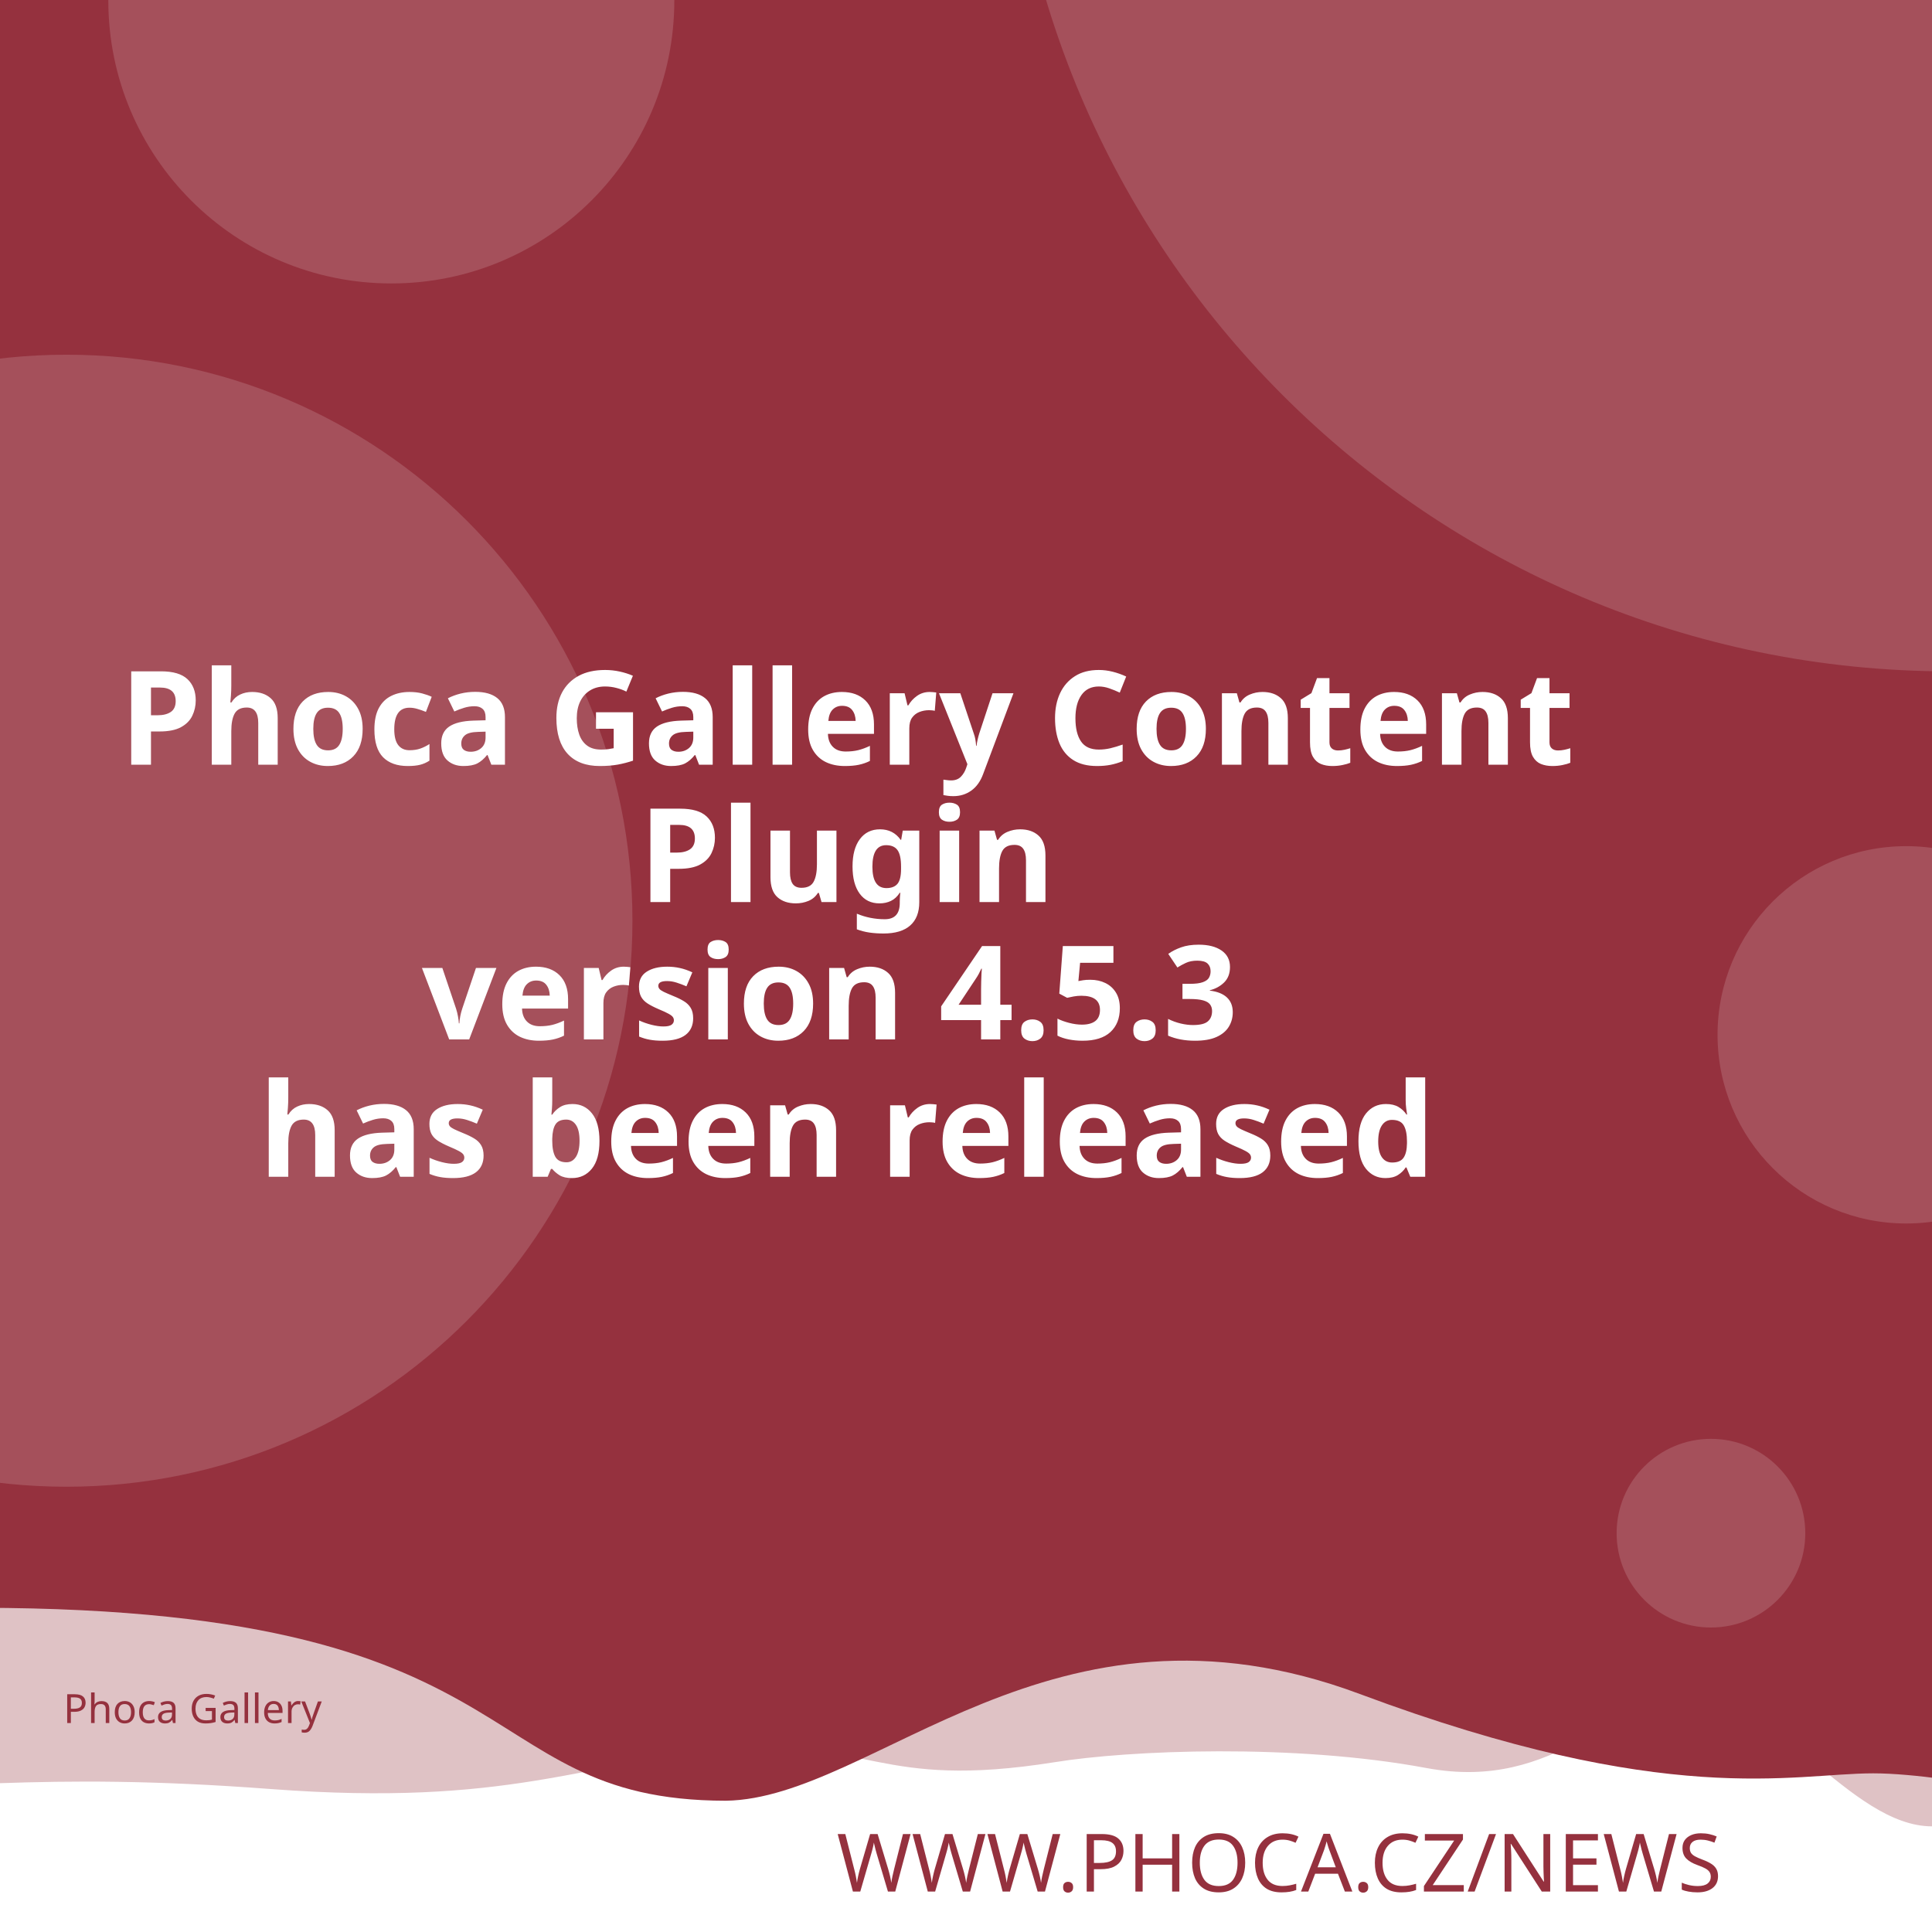
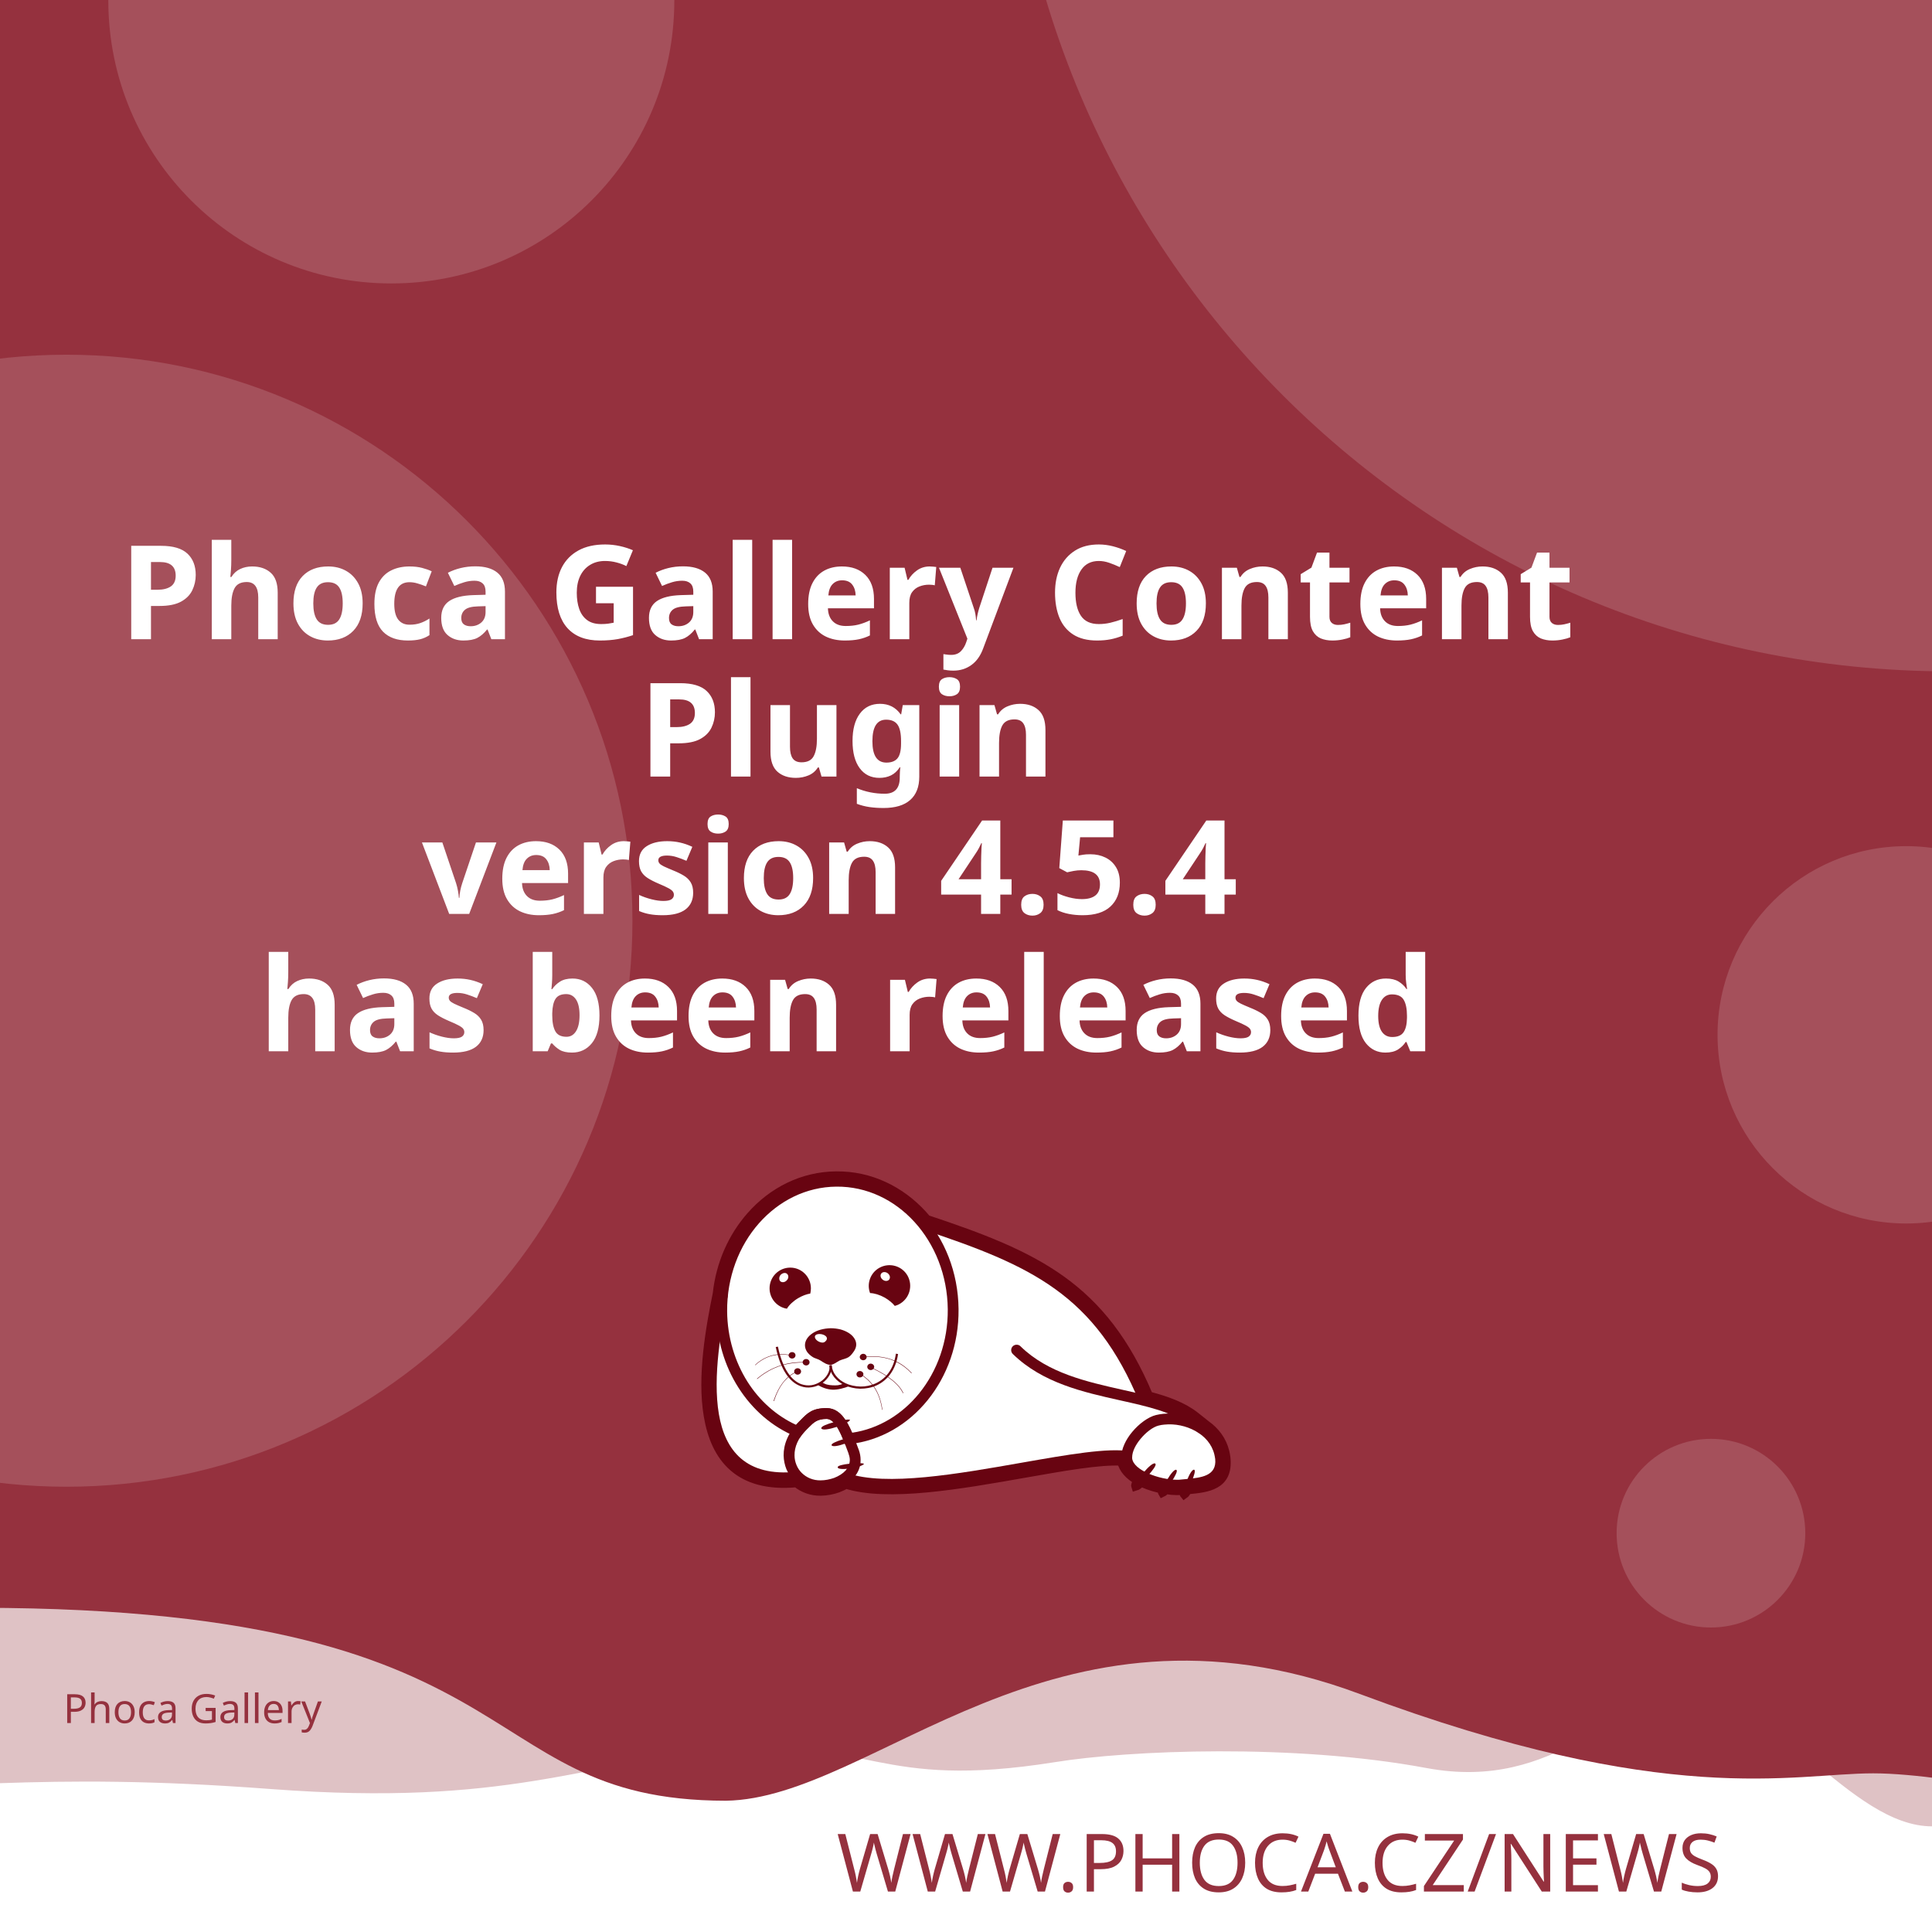
<svg xmlns="http://www.w3.org/2000/svg" width="512" height="512" viewBox="0 0 512 512" version="1.1" id="svg5">
-   <defs id="defs2" />
+   <defs id="defs2">
+     <clipPath id="clip1">
+       <path d="M 20,426 H 575 V 841.891 H 20 Z m 0,0" id="path2" />
+     </clipPath>
+   </defs>
  <g id="layer1">
    <path d="m -288.549,96.962 a 6.384,6.384 0 0 0 -6.384,6.384 v 81.087 a 6.384,6.384 0 0 0 6.384,6.384 h 81.083 a 6.384,6.384 0 0 0 6.384,-6.384 v -81.087 a 6.384,6.384 0 0 0 -6.384,-6.384 z m 16.084,16.188 c 0.591,-0.033 1.134,0.125 1.642,0.482 0.508,0.359 0.842,0.809 1.006,1.355 l 2.415,8.308 46.517,-2.44 c 0.829,-0.043 1.521,0.245 2.074,0.86 0.55,0.606 0.769,1.334 0.636,2.174 l -3.898,24.937 c -0.138,0.736 -0.57,1.497 -1.288,2.273 -0.719,0.787 -1.656,1.211 -2.797,1.272 l -32.861,1.721 3.038,10.253 27.775,-1.455 c 0.726,-0.04 1.351,0.178 1.887,0.648 0.523,0.483 0.803,1.086 0.844,1.812 0.038,0.726 -0.178,1.352 -0.648,1.887 -0.483,0.525 -1.086,0.806 -1.812,0.844 l -2.597,0.137 0.137,2.593 c 0.038,0.729 -0.178,1.356 -0.661,1.879 -0.472,0.535 -1.071,0.819 -1.8,0.856 -0.726,0.038 -1.353,-0.178 -1.879,-0.661 -0.535,-0.472 -0.814,-1.073 -0.852,-1.8 l -0.137,-2.593 -15.573,0.81 0.133,2.597 c 0.038,0.729 -0.176,1.356 -0.648,1.879 -0.483,0.535 -1.086,0.818 -1.812,0.856 -0.726,0.04 -1.352,-0.178 -1.887,-0.661 -0.525,-0.472 -0.806,-1.073 -0.844,-1.8 l -0.137,-2.597 -1.608,0.083 c -0.623,0.033 -1.193,-0.112 -1.721,-0.428 -0.515,-0.317 -0.883,-0.632 -1.11,-0.931 l -0.287,-0.507 -13.05,-49.343 -2.805,0.146 c -0.696,0.038 -1.312,-0.181 -1.858,-0.661 -0.545,-0.472 -0.835,-1.069 -0.873,-1.795 -0.038,-0.729 0.186,-1.353 0.682,-1.879 0.493,-0.535 1.083,-0.818 1.779,-0.856 z" style="fill:#ffffff;stroke-width:1;paint-order:stroke fill markers" id="path400" />
    <rect style="opacity:1;fill:#ffffff;stroke-width:5;stroke-linejoin:round;paint-order:stroke fill markers" id="rect723" width="512" height="512" x="0" y="0" />
    <path id="rect4460" style="opacity:0.3;fill:#95313e;fill-opacity:1;stroke-width:5;stroke-linejoin:round;paint-order:stroke fill markers" d="M -256,4 H 768 v 480 c 0,0 -42.667,-10 -64,-10 -21.333,0 -42.408,10 -64,10 -21.592,0 -42.667,-10 -64,-10 -21.333,0 -42.408,10 -64,10 -21.592,0 -41.887,-34.701 -63.221,-34.701 -21.333,0 -35.645,25.795 -70.761,19.246 -35.116,-6.549 -78.862,-4.741 -98.515,-1.547 -47.289,7.533 -49.247,-6.724 -87.369,-3.311 -38.122,3.413 -56.921,15.193 -120.307,10.429 -63.387,-4.764 -84.091,0.698 -135.827,-0.116 -21.333,0 -42.408,10 -64,10 -21.592,0 -42.667,-10 -64,-10 -21.333,0 -64,10 -64,10 z" />
    <path id="rect4460-5" style="fill:#95313e;fill-opacity:1;stroke-width:5;stroke-linejoin:round;paint-order:stroke fill markers" d="M -316,4.9999998e-7 H 708 V 480 c 0,0 -42.667,-10 -64,-10 -21.333,0 -42.408,10 -64,10 -21.592,0 -62.256,-10.048 -83.59,-10.048 -21.333,0 -54.449,9.448 -136.059,-21.03 -81.61,-30.478 -128.583,27.669 -167.971,28.291 -70.795,-0.042 -47.303,-54.288 -212.561,-50.983 C -185.439,429.534 -38.408,480 -60,480 c -21.592,0 -42.667,-10 -64,-10 -21.333,0 -42.408,10 -64,10 -21.592,0 -42.667,-10 -64,-10 -21.333,0 -64,10 -64,10 z" />
    <text xml:space="preserve" style="font-style:normal;font-weight:normal;font-size:21.333px;line-height:1.25;font-family:sans-serif;fill:#95313e;fill-opacity:1;stroke:none" x="484.042" y="501.277" id="text2910-3-7">
      <tspan id="tspan2908-6-5" x="484.042" y="501.277" style="font-style:normal;font-variant:normal;font-weight:300;font-stretch:normal;font-size:21.333px;font-family:Montserrat;-inkscape-font-specification:'Montserrat Light';text-align:end;text-anchor:end;fill:#95313e;fill-opacity:1">WWW.PHOCA.CZ/NEWS</tspan>
    </text>
-     <text xml:space="preserve" style="font-style:normal;font-variant:normal;font-weight:600;font-stretch:normal;font-size:34.667px;line-height:1.05;font-family:Rubik;-inkscape-font-specification:'Rubik Semi-Bold';fill:#ffffff;fill-opacity:1;stroke:none" x="256" y="165" id="text11252">
-       <tspan x="256" y="165" id="tspan403" style="text-align:center;text-anchor:middle" />
-       <tspan x="256" y="202.659" style="font-size:34.667px;text-align:center;text-anchor:middle" id="tspan442">Phoca Gallery Content</tspan>
-       <tspan x="256" y="239.059" style="font-size:34.667px;text-align:center;text-anchor:middle" id="tspan444">Plugin</tspan>
-       <tspan x="256" y="275.459" id="tspan1992" style="font-size:34.667px;text-align:center;text-anchor:middle">version 4.5.3
+     <text xml:space="preserve" style="font-style:normal;font-variant:normal;font-weight:600;font-stretch:normal;font-size:34.667px;line-height:1.05;font-family:Rubik;-inkscape-font-specification:'Rubik Semi-Bold';fill:#ffffff;fill-opacity:1;stroke:none" x="256" y="133" id="text11252">
+       <tspan x="256" y="133" id="tspan403" style="text-align:center;text-anchor:middle" />
+       <tspan x="256" y="169.4" style="font-size:34.667px;text-align:center;text-anchor:middle" id="tspan442">Phoca Gallery Content</tspan>
+       <tspan x="256" y="205.8" style="font-size:34.667px;text-align:center;text-anchor:middle" id="tspan444">Plugin</tspan>
+       <tspan x="256" y="242.2" id="tspan1992" style="font-size:34.667px;text-align:center;text-anchor:middle">version 4.5.4
</tspan>
-       <tspan x="256" y="311.859" id="tspan2906" style="font-size:34.667px;text-align:center;text-anchor:middle">has been released</tspan>
-       <tspan x="256" y="348.259" id="tspan1994" style="font-size:34.667px" />
+       <tspan x="256" y="278.6" id="tspan2906" style="font-size:34.667px;text-align:center;text-anchor:middle">has been released</tspan>
+       <tspan x="256" y="315" id="tspan1994" style="font-size:34.667px" />
    </text>
    <circle style="opacity:0.15;fill:#ffffff;fill-opacity:1;stroke-width:5;stroke-linejoin:round;paint-order:stroke fill markers" id="path8376" cx="516.67" cy="-72.081" r="250" />
    <circle style="opacity:0.15;fill:#ffffff;fill-opacity:1;stroke-width:5;stroke-linejoin:round;paint-order:stroke fill markers" id="path8376-9" cx="17.604" cy="244" r="150" />
    <circle style="opacity:0.15;fill:#ffffff;fill-opacity:1;stroke-width:5;stroke-linejoin:round;paint-order:stroke fill markers" id="path8376-6" cx="103.704" cy="0.117" r="75" />
    <circle style="opacity:0.15;fill:#ffffff;fill-opacity:1;stroke-width:5;stroke-linejoin:round;paint-order:stroke fill markers" id="path8376-6-2" cx="505.168" cy="274.238" r="50" />
    <circle style="opacity:0.15;fill:#ffffff;fill-opacity:1;stroke-width:5;stroke-linejoin:round;paint-order:stroke fill markers" id="path8376-6-2-1" cx="453.421" cy="406.309" r="25" />
    <text xml:space="preserve" style="font-style:normal;font-weight:normal;font-size:10.667px;line-height:1.25;font-family:sans-serif;fill:#95313e;fill-opacity:1;stroke:none" x="57.956" y="456.624" id="text396">
      <tspan id="tspan394" x="57.956" y="456.624" style="font-style:normal;font-variant:normal;font-weight:normal;font-stretch:normal;font-size:10.667px;font-family:Rubik;-inkscape-font-specification:Rubik;text-align:center;text-anchor:middle;fill:#95313e;fill-opacity:1">Phoca Gallery</tspan>
    </text>
+     <g id="g760" transform="matrix(0.5260845,0,0,0.5260845,99.42418,10.37304)">
+       <path style="fill:#ffffff;fill-opacity:1;fill-rule:evenodd;stroke:none" d="m 389.621,683.473 c 9.113,2.391 17.273,5.336 23.457,10.227 l 5.375,4.273 -0.004,0.008 c 4.633,3.242 8.191,7.863 9.594,13.672 0.242,0.977 0.426,2.016 0.547,3.055 1.465,14.07 -9.473,15.141 -19.348,16.055 -0.648,1.137 -1.25,1.992 -1.66,2.266 -0.246,-0.289 -0.254,-1.047 -0.09,-2.051 -0.246,0.031 -0.52,0.062 -0.824,0.098 -0.855,0.059 -1.77,0.121 -2.809,0.121 -1.75,-0.023 -3.684,-0.199 -5.691,-0.523 -0.645,0.738 -1.207,1.266 -1.578,1.438 -0.172,-0.285 -0.098,-0.895 0.145,-1.691 -3.309,-0.637 -6.738,-1.656 -9.793,-3.012 -0.332,-0.148 -0.66,-0.301 -0.984,-0.461 -1.219,1.098 -2.277,1.891 -2.863,2.051 -0.176,-0.504 0.289,-1.621 1.109,-2.973 -4.211,-2.402 -7.395,-5.645 -8.18,-9.641 -10.754,-0.684 -29.09,2.582 -49.293,6.141 -31.996,5.633 -68.574,12.086 -89.609,5.406 -1.258,0.789 -2.625,1.453 -4.07,1.984 -2.688,0.977 -5.617,1.523 -8.609,1.586 -4.73,0.055 -8.941,-1.551 -12.176,-4.27 -29.23,2.742 -40.98,-12.871 -44.496,-33.715 -3.402,-19.863 1.055,-44.504 4.527,-61.535 1.641,-15.129 7.793,-28.699 16.91,-39.043 10.93,-12.461 26.137,-20.215 43.051,-20.336 h 0.062 c 16.914,-0.184 32.242,7.328 43.418,19.543 0.715,0.781 1.414,1.582 2.094,2.406 27.59,9.176 49.688,17.566 67.891,30.629 18.176,13.078 32.348,30.754 43.898,58.293 z m 0,0" id="path177" />
+       <g clip-path="url(#clip1)" clip-rule="nonzero" id="g181">
+         <path style="fill:none;stroke:#680411;stroke-width:2.835;stroke-linecap:butt;stroke-linejoin:miter;stroke-miterlimit:22.926;stroke-opacity:1" d="m 245.703,99.901 c 5.747,-1.508 10.893,-3.365 14.792,-6.449 l 3.39,-2.695 -0.002,-0.005 c 2.922,-2.045 5.166,-4.959 6.05,-8.622 0.153,-0.616 0.269,-1.271 0.345,-1.926 0.924,-8.873 -5.974,-9.548 -12.201,-10.124 -0.409,-0.717 -0.788,-1.256 -1.047,-1.429 -0.155,0.182 -0.16,0.66 -0.057,1.293 -0.155,-0.02 -0.328,-0.039 -0.52,-0.062 -0.539,-0.037 -1.116,-0.076 -1.771,-0.076 -1.104,0.015 -2.323,0.126 -3.589,0.33 -0.406,-0.466 -0.761,-0.798 -0.995,-0.907 -0.108,0.18 -0.062,0.564 0.091,1.067 -2.086,0.402 -4.249,1.044 -6.176,1.899 -0.209,0.094 -0.416,0.19 -0.621,0.291 -0.769,-0.692 -1.436,-1.192 -1.806,-1.293 -0.111,0.318 0.182,1.022 0.7,1.875 -2.655,1.515 -4.663,3.56 -5.158,6.08 -6.782,0.431 -18.345,-1.628 -31.085,-3.872 -20.177,-3.552 -43.244,-7.622 -56.51,-3.409 -0.793,-0.498 -1.655,-0.916 -2.567,-1.251 -1.695,-0.616 -3.542,-0.961 -5.429,-1 -2.983,-0.034 -5.639,0.978 -7.678,2.692 -18.433,-1.729 -25.843,8.117 -28.06,21.261 -2.146,12.526 0.665,28.065 2.855,38.805 1.035,9.541 4.914,18.098 10.664,24.621 6.892,7.858 16.482,12.748 27.149,12.824 h 0.039 c 10.666,0.116 20.333,-4.621 27.38,-12.324 0.451,-0.493 0.892,-0.998 1.32,-1.517 17.399,-5.786 31.334,-11.078 42.813,-19.315 11.462,-8.247 20.399,-19.394 27.683,-36.761 z m 0,0" transform="matrix(1.58574,0,0,-1.58574,0,841.8898)" id="path179" />
+       </g>
+       <path style="fill:#680411;fill-opacity:1;fill-rule:evenodd;stroke:none" d="m 393.047,717.762 c 1.16,1.098 -7.754,10.625 -9.953,11.234 -0.672,-1.895 7.816,-12.52 9.832,-11.48 0.121,0.062 0.246,0.367 0.121,0.246" id="path183" />
+       <path style="fill:#680411;fill-opacity:1;fill-rule:evenodd;stroke:none" d="m 403.676,720.875 c 1.219,0.855 -5.254,10.379 -7.086,11.234 -0.914,-1.523 5.07,-12.09 6.961,-11.418 0.125,0.062 0.305,0.305 0.125,0.184" id="path185" />
+       <path style="fill:#680411;fill-opacity:1;fill-rule:evenodd;stroke:none" d="m 412.652,720.754 c 1.344,0.609 -3.422,11.172 -5.07,12.273 -1.16,-1.344 2.934,-12.766 4.945,-12.398 0.062,0 0.309,0.246 0.125,0.125" id="path187" />
+       <path style="fill:#680411;fill-opacity:1;fill-rule:evenodd;stroke:none" d="m 224.809,699.621 c -0.43,-1.586 12.211,-4.824 14.41,-4.152 -0.426,1.957 -13.375,6.414 -14.473,4.398 -0.062,-0.121 0,-0.488 0.062,-0.246 z m 0,0" id="path189" />
+       <path style="fill:#680411;fill-opacity:1;fill-rule:evenodd;stroke:none" d="m 229.938,708.172 c -0.367,-1.402 10.746,-4.641 12.703,-4.09 -0.367,1.77 -11.664,6.043 -12.703,4.273 -0.062,-0.062 -0.062,-0.367 0,-0.184" id="path191" />
+       <path style="fill:#680411;fill-opacity:1;fill-rule:evenodd;stroke:none" d="m 233.051,719.285 c -0.121,-1.402 11.359,-2.504 13.191,-1.648 -0.609,1.711 -12.52,3.789 -13.25,1.895 0,-0.121 0.059,-0.43 0.059,-0.246 z m 0,0" id="path193" />
+       <path style="fill:#680411;fill-opacity:1;fill-rule:evenodd;stroke:none" d="m 268.164,622.859 c 2.809,5.008 1.102,11.359 -3.906,14.23 -0.793,0.488 -1.648,0.793 -2.504,1.039 -1.16,-1.469 -2.934,-2.934 -5.008,-4.152 -2.625,-1.469 -5.312,-2.262 -7.449,-2.32 -1.773,-4.703 0.121,-10.141 4.641,-12.703 5.008,-2.809 11.359,-1.102 14.227,3.906 z m -12.457,2.078 c -1.098,-0.793 -1.465,-2.199 -0.793,-3.113 0.672,-0.918 2.137,-0.98 3.234,-0.184 1.164,0.855 1.469,2.258 0.797,3.176 -0.672,0.914 -2.137,0.977 -3.238,0.121" id="path195" />
+       <path style="fill:#680411;fill-opacity:1;fill-rule:evenodd;stroke:none" d="m 209.113,618.832 c 5.738,0 10.383,4.699 10.383,10.441 0,0.914 -0.125,1.77 -0.309,2.625 -1.891,0.305 -4.027,1.098 -6.105,2.32 -2.566,1.527 -4.578,3.48 -5.68,5.312 -4.945,-0.793 -8.73,-5.066 -8.73,-10.258 0,-5.742 4.641,-10.441 10.441,-10.441 z m -4.824,3.602 c 0.977,-0.977 2.441,-1.223 3.234,-0.43 0.855,0.797 0.797,2.262 -0.18,3.238 -0.918,1.039 -2.383,1.223 -3.238,0.488 -0.793,-0.793 -0.734,-2.258 0.184,-3.297" id="path197" />
+       <path style="fill:#680411;fill-opacity:1;fill-rule:evenodd;stroke:none" d="m 229.449,649.363 c 1.77,0 3.48,0.246 5.008,0.613 1.527,0.426 2.93,1.035 4.09,1.77 1.16,0.73 2.137,1.648 2.75,2.625 0.672,0.977 1.035,2.078 1.035,3.238 0,1.098 -0.426,2.32 -1.16,3.359 -0.73,1.035 -1.523,2.195 -2.746,2.992 -1.281,0.793 -3.055,1.035 -4.52,1.707 -1.406,0.734 -3.055,2.137 -4.641,2.137 -1.77,0 -3.664,-1.34 -4.887,-2.137 -1.281,-0.855 -2.871,-1.035 -4.031,-1.832 -1.16,-0.73 -2.137,-1.648 -2.809,-2.625 -0.672,-1.039 -1.035,-2.137 -1.035,-3.297 0,-1.16 0.363,-2.262 1.035,-3.297 0.613,-0.977 1.59,-1.895 2.75,-2.688 1.16,-0.793 2.562,-1.406 4.09,-1.832 1.59,-0.43 3.238,-0.672 5.07,-0.734 z m -3.969,3.176 c 1.707,0.551 2.625,1.711 1.77,2.934 -0.914,1.219 -1.832,1.402 -3.418,0.793 -1.59,-0.613 -2.629,-2.016 -2.262,-2.992 0.305,-0.918 2.199,-1.285 3.91,-0.734 z m 0,0" id="path199" />
+       <path style="fill:#680411;fill-opacity:1;fill-rule:nonzero;stroke:none" d="m 202.883,658.645 c 2.445,11.664 7.023,17.102 11.664,18.871 1.773,0.609 3.543,0.793 5.191,0.551 1.648,-0.246 3.238,-0.918 4.582,-1.773 3.051,-2.012 5.008,-5.25 4.516,-8.18 l 1.102,-0.125 c 0.488,3.301 -1.648,6.965 -5.008,9.223 -1.465,0.914 -3.238,1.648 -5.07,1.895 -1.832,0.305 -3.785,0.121 -5.68,-0.613 -5.004,-1.832 -9.832,-7.512 -12.395,-19.664 l 1.098,-0.18 z m 0,0" id="path201" />
+       <path style="fill:#680411;fill-opacity:1;fill-rule:nonzero;stroke:none" d="m 229.938,667.988 c 0.367,4.094 3.176,7.27 7.023,9.102 2.195,1.035 4.824,1.586 7.449,1.648 2.625,0.059 5.312,-0.488 7.816,-1.648 4.887,-2.262 8.977,-6.961 10.078,-14.902 l 1.098,0.184 c -1.223,8.305 -5.559,13.312 -10.75,15.754 -2.625,1.223 -5.496,1.711 -8.305,1.711 -2.746,-0.059 -5.496,-0.672 -7.875,-1.77 -4.152,-1.953 -7.27,-5.438 -7.637,-9.953 z m 0,0" id="path203" />
+       <path style="fill:#680411;fill-opacity:1;fill-rule:nonzero;stroke:none" d="m 224.93,676.477 c 1.895,1.285 3.359,1.527 5.496,1.648 2.137,0.062 3.113,0.125 5.617,-0.914 l 2.992,1.223 c -2.809,1.16 -6.227,2.016 -8.73,1.891 -2.566,-0.121 -5.375,-1.098 -7.574,-2.562 z m 0,0" id="path205" />
+       <path style="fill:#680411;fill-opacity:1;fill-rule:evenodd;stroke:none" d="m 210.027,661.395 c 0.98,0 1.711,0.734 1.711,1.586 0,0.918 -0.73,1.652 -1.711,1.652 -0.977,0 -1.77,-0.734 -1.77,-1.652 0,-0.852 0.793,-1.586 1.77,-1.586" id="path207" />
+       <path style="fill:#680411;fill-opacity:1;fill-rule:evenodd;stroke:none" d="m 217.113,664.875 c 0.977,0 1.711,0.734 1.711,1.648 0,0.855 -0.734,1.59 -1.711,1.59 -0.977,0 -1.77,-0.734 -1.77,-1.59 0,-0.914 0.793,-1.648 1.77,-1.648" id="path209" />
+       <path style="fill:#680411;fill-opacity:1;fill-rule:evenodd;stroke:none" d="m 212.777,669.516 c 0.977,0 1.77,0.734 1.77,1.648 0,0.855 -0.793,1.59 -1.77,1.59 -0.918,0 -1.711,-0.734 -1.711,-1.59 0,-0.914 0.793,-1.648 1.711,-1.648" id="path211" />
+       <path style="fill:#680411;fill-opacity:1;fill-rule:evenodd;stroke:none" d="m 244.164,670.922 c 0.98,0 1.773,0.73 1.773,1.586 0,0.918 -0.793,1.648 -1.773,1.648 -0.977,0 -1.707,-0.73 -1.707,-1.648 0,-0.855 0.73,-1.586 1.707,-1.586" id="path213" />
+       <path style="fill:#680411;fill-opacity:1;fill-rule:evenodd;stroke:none" d="m 249.602,667.195 c 0.977,0 1.77,0.734 1.77,1.648 0,0.855 -0.793,1.59 -1.77,1.59 -0.918,0 -1.711,-0.734 -1.711,-1.59 0,-0.914 0.793,-1.648 1.711,-1.648" id="path215" />
+       <path style="fill:#680411;fill-opacity:1;fill-rule:evenodd;stroke:none" d="m 245.875,662.25 c 0.918,0 1.711,0.73 1.711,1.648 0,0.855 -0.793,1.586 -1.711,1.586 -0.977,0 -1.77,-0.73 -1.77,-1.586 0,-0.918 0.793,-1.648 1.77,-1.648" id="path217" />
+       <path style="fill:#680411;fill-opacity:1;fill-rule:nonzero;stroke:none" d="m 245.816,663.777 c 5.496,-0.672 10.195,-0.125 14.227,1.281 4.031,1.406 7.391,3.785 10.258,6.902 l -0.18,0.121 c -2.812,-3.055 -6.168,-5.375 -10.141,-6.84 -4.027,-1.406 -8.668,-1.895 -14.105,-1.281 z m 0,0" id="path219" />
+       <path style="fill:#680411;fill-opacity:1;fill-rule:nonzero;stroke:none" d="m 244.473,672.387 c 3.176,1.953 5.68,4.398 7.508,7.391 1.836,3.051 2.996,6.594 3.543,10.684 h -0.184 c -0.547,-4.027 -1.707,-7.57 -3.539,-10.562 -1.832,-2.934 -4.336,-5.434 -7.453,-7.328 z m 0,0" id="path221" />
+       <path style="fill:#680411;fill-opacity:1;fill-rule:nonzero;stroke:none" d="m 249.723,669.027 c 4.641,2.137 8.184,4.273 10.809,6.414 2.688,2.137 4.457,4.336 5.559,6.531 l -0.184,0.125 c -1.102,-2.199 -2.871,-4.398 -5.496,-6.473 -2.625,-2.141 -6.168,-4.277 -10.75,-6.414 z m 0,0" id="path223" />
+       <path style="fill:#680411;fill-opacity:1;fill-rule:nonzero;stroke:none" d="m 191.344,667.867 c 2.625,-2.441 5.555,-4.031 8.609,-4.824 3.176,-0.855 6.535,-0.793 10.074,0 v 0.184 c -3.539,-0.793 -6.898,-0.793 -10.012,0 -3.055,0.793 -5.926,2.383 -8.551,4.762 z m 0,0" id="path225" />
+       <path style="fill:#680411;fill-opacity:1;fill-rule:nonzero;stroke:none" d="m 192.32,674.77 c 3.723,-3.117 7.57,-5.254 11.664,-6.598 4.031,-1.344 8.305,-1.891 12.824,-1.707 v 0.18 c -4.52,-0.121 -8.734,0.43 -12.766,1.711 -4.027,1.344 -7.875,3.48 -11.602,6.598 z m 0,0" id="path227" />
+       <path style="fill:#680411;fill-opacity:1;fill-rule:nonzero;stroke:none" d="m 200.688,686.004 c 1.402,-4.273 3.172,-7.512 5.188,-9.891 1.957,-2.445 4.215,-3.973 6.535,-4.949 l 0.121,0.184 c -2.32,0.977 -4.516,2.504 -6.531,4.887 -1.957,2.383 -3.727,5.555 -5.07,9.832 l -0.246,-0.062 z m 0,0" id="path229" />
+       <path style="fill:#680411;fill-opacity:1;fill-rule:nonzero;stroke:none" d="m 379.43,716.781 c -9.953,-1.832 -30.168,1.773 -52.699,5.742 -32.613,5.738 -69.984,12.336 -90.809,5.008 l 1.832,-5.191 c 19.48,6.84 56.059,0.367 88,-5.25 23.02,-4.031 43.723,-7.695 54.652,-5.68 z m 0,0" id="path231" />
+       <path style="fill:#680411;fill-opacity:1;fill-rule:nonzero;stroke:none" d="m 232.258,572.602 h 0.062 c 16.914,-0.184 32.242,7.328 43.418,19.543 11.051,12.09 17.953,28.945 18.137,47.57 v 0.062 c 0.184,17.527 -5.742,33.648 -15.512,45.738 -9.895,12.273 -23.816,20.582 -39.57,22.23 l -2.016,0.18 -0.793,-1.891 c -1.344,-3.359 -2.75,-6.352 -4.336,-8.367 -1.285,-1.648 -2.688,-2.625 -4.277,-2.625 -4.762,0 -6.531,1.832 -8.977,4.273 l -1.039,1.039 c -0.426,0.426 -0.852,0.855 -1.219,1.281 v 0.062 c -0.43,0.426 -0.793,0.914 -1.102,1.281 l -1.281,1.711 -1.953,-0.793 C 200.016,699.074 190,690.34 182.914,679.164 176.016,668.293 171.984,655.105 171.863,640.875 c -0.184,-18.688 6.473,-35.602 17.34,-47.938 10.934,-12.457 26.141,-20.215 43.055,-20.336 z m 0.121,5.438 h -0.059 c -15.27,0.121 -29.07,7.203 -39.023,18.5 -10.016,11.359 -16.121,27.055 -16,44.277 0.121,13.188 3.91,25.402 10.199,35.418 6.105,9.648 14.656,17.281 24.547,21.801 0.488,-0.551 0.98,-1.098 1.469,-1.59 l 0.977,-0.977 c 3.359,-3.418 5.801,-5.859 12.883,-5.859 3.543,0 6.293,1.77 8.551,4.641 1.648,2.074 3.055,4.762 4.336,7.754 13.375,-1.953 25.219,-9.281 33.832,-19.906 9.039,-11.176 14.473,-26.016 14.352,-42.262 v -0.059 c -0.184,-17.223 -6.598,-32.793 -16.797,-43.969 -10.137,-11.113 -23.996,-17.895 -39.266,-17.77 z m 0,0" id="path233" />
+       <path style="fill:#680411;fill-opacity:1;fill-rule:nonzero;stroke:none" d="m 325.141,658.523 c 13.801,13.496 33.465,17.832 51.359,21.863 14.289,3.176 27.539,6.168 36.578,13.312 l 5.375,4.273 -3.422,4.277 -5.371,-4.277 c -8.062,-6.41 -20.703,-9.219 -34.383,-12.273 -18.625,-4.152 -39.023,-8.734 -53.984,-23.266 -0.547,-0.488 -0.914,-1.223 -0.914,-2.016 0,-1.527 1.219,-2.75 2.746,-2.75 0.797,0 1.527,0.309 2.016,0.855 z m 0,0" id="path235" />
+       <path style="fill:#680411;fill-opacity:1;fill-rule:nonzero;stroke:none" d="m 428.59,714.707 c 1.465,14.105 -9.527,15.145 -19.418,16.059 -0.672,0.062 -1.344,0.184 -2.504,0.309 -0.855,0.059 -1.773,0.121 -2.812,0.121 -5.004,-0.062 -11.539,-1.406 -16.914,-3.785 -5.863,-2.629 -10.504,-6.656 -11.055,-11.91 -0.059,-0.305 -0.059,-0.73 -0.059,-1.098 0.059,-4.336 2.32,-8.977 5.496,-12.766 3.48,-4.211 8.184,-7.633 12.031,-8.547 1.219,-0.309 2.441,-0.488 3.664,-0.613 6.289,-0.672 13.188,0.672 18.867,3.91 5.863,3.234 10.504,8.426 12.152,15.266 0.246,0.977 0.43,2.016 0.551,3.055 z m -19.906,10.625 c 7.266,-0.672 15.324,-1.465 14.473,-10.074 -0.125,-0.797 -0.246,-1.59 -0.43,-2.324 -1.281,-5.25 -4.883,-9.219 -9.527,-11.785 -4.699,-2.625 -10.379,-3.785 -15.633,-3.234 -0.977,0.059 -1.953,0.242 -2.93,0.488 -2.75,0.672 -6.289,3.297 -9.102,6.715 -2.441,2.934 -4.211,6.352 -4.211,9.285 0,0.121 0,0.305 0,0.547 0.367,2.992 3.664,5.559 7.875,7.453 4.703,2.137 10.324,3.297 14.656,3.297 0.797,0 1.527,0 2.262,-0.121 l 2.562,-0.246 z m 0,0" id="path237" />
+       <path style="fill:#680411;fill-opacity:1;fill-rule:nonzero;stroke:none" d="m 177.664,632.816 c -3.297,16.547 -7.758,40.73 -4.52,59.844 3.113,18.137 13.434,31.695 39.266,29.008 l 0.551,5.496 c -29.742,3.055 -41.648,-12.641 -45.191,-33.648 -3.418,-19.969 1.102,-44.762 4.582,-61.801 z m 0,0" id="path239" />
+       <path style="fill:#680411;fill-opacity:1;fill-rule:nonzero;stroke:none" d="m 227.371,689.609 c 8.488,0 12.094,9.832 16.184,20.883 l 0.062,0.121 c 0.609,1.711 0.914,3.422 0.914,5.008 0.062,3.48 -1.219,6.535 -3.418,8.977 -2.078,2.324 -4.887,4.156 -8.062,5.316 -2.688,0.977 -5.617,1.523 -8.609,1.586 -5.375,0.062 -10.078,-2.016 -13.434,-5.434 -1.652,-1.648 -2.934,-3.543 -3.848,-5.68 -0.855,-2.137 -1.344,-4.457 -1.406,-6.902 -0.062,-5.496 2.199,-11.543 7.758,-17.039 l 0.977,-0.977 c 3.355,-3.418 5.801,-5.859 12.883,-5.859 z m 11.055,22.777 c -3.422,-9.16 -6.414,-17.344 -11.055,-17.344 -4.762,0 -6.531,1.832 -8.977,4.273 l -1.039,1.039 c -4.395,4.336 -6.168,8.918 -6.105,13.07 0,1.707 0.367,3.355 0.977,4.824 0.613,1.523 1.527,2.867 2.625,3.969 2.383,2.379 5.742,3.848 9.527,3.785 2.32,0 4.641,-0.488 6.781,-1.223 2.379,-0.914 4.395,-2.195 5.859,-3.785 1.285,-1.527 2.078,-3.297 2.078,-5.312 0,-0.977 -0.246,-2.016 -0.672,-3.176 z m 0,0" id="path241" />
+       <path style="fill:#680411;fill-opacity:1;fill-rule:nonzero;stroke:none" d="m 277.02,594.281 c 27.969,9.281 50.32,17.711 68.703,30.898 18.504,13.312 32.852,31.391 44.516,59.785 l -5.066,2.141 c -11.238,-27.422 -24.977,-44.766 -42.625,-57.465 -17.773,-12.824 -39.758,-21.07 -67.238,-30.168 z m 0,0" id="path243" />
+     </g>
  </g>
</svg>
